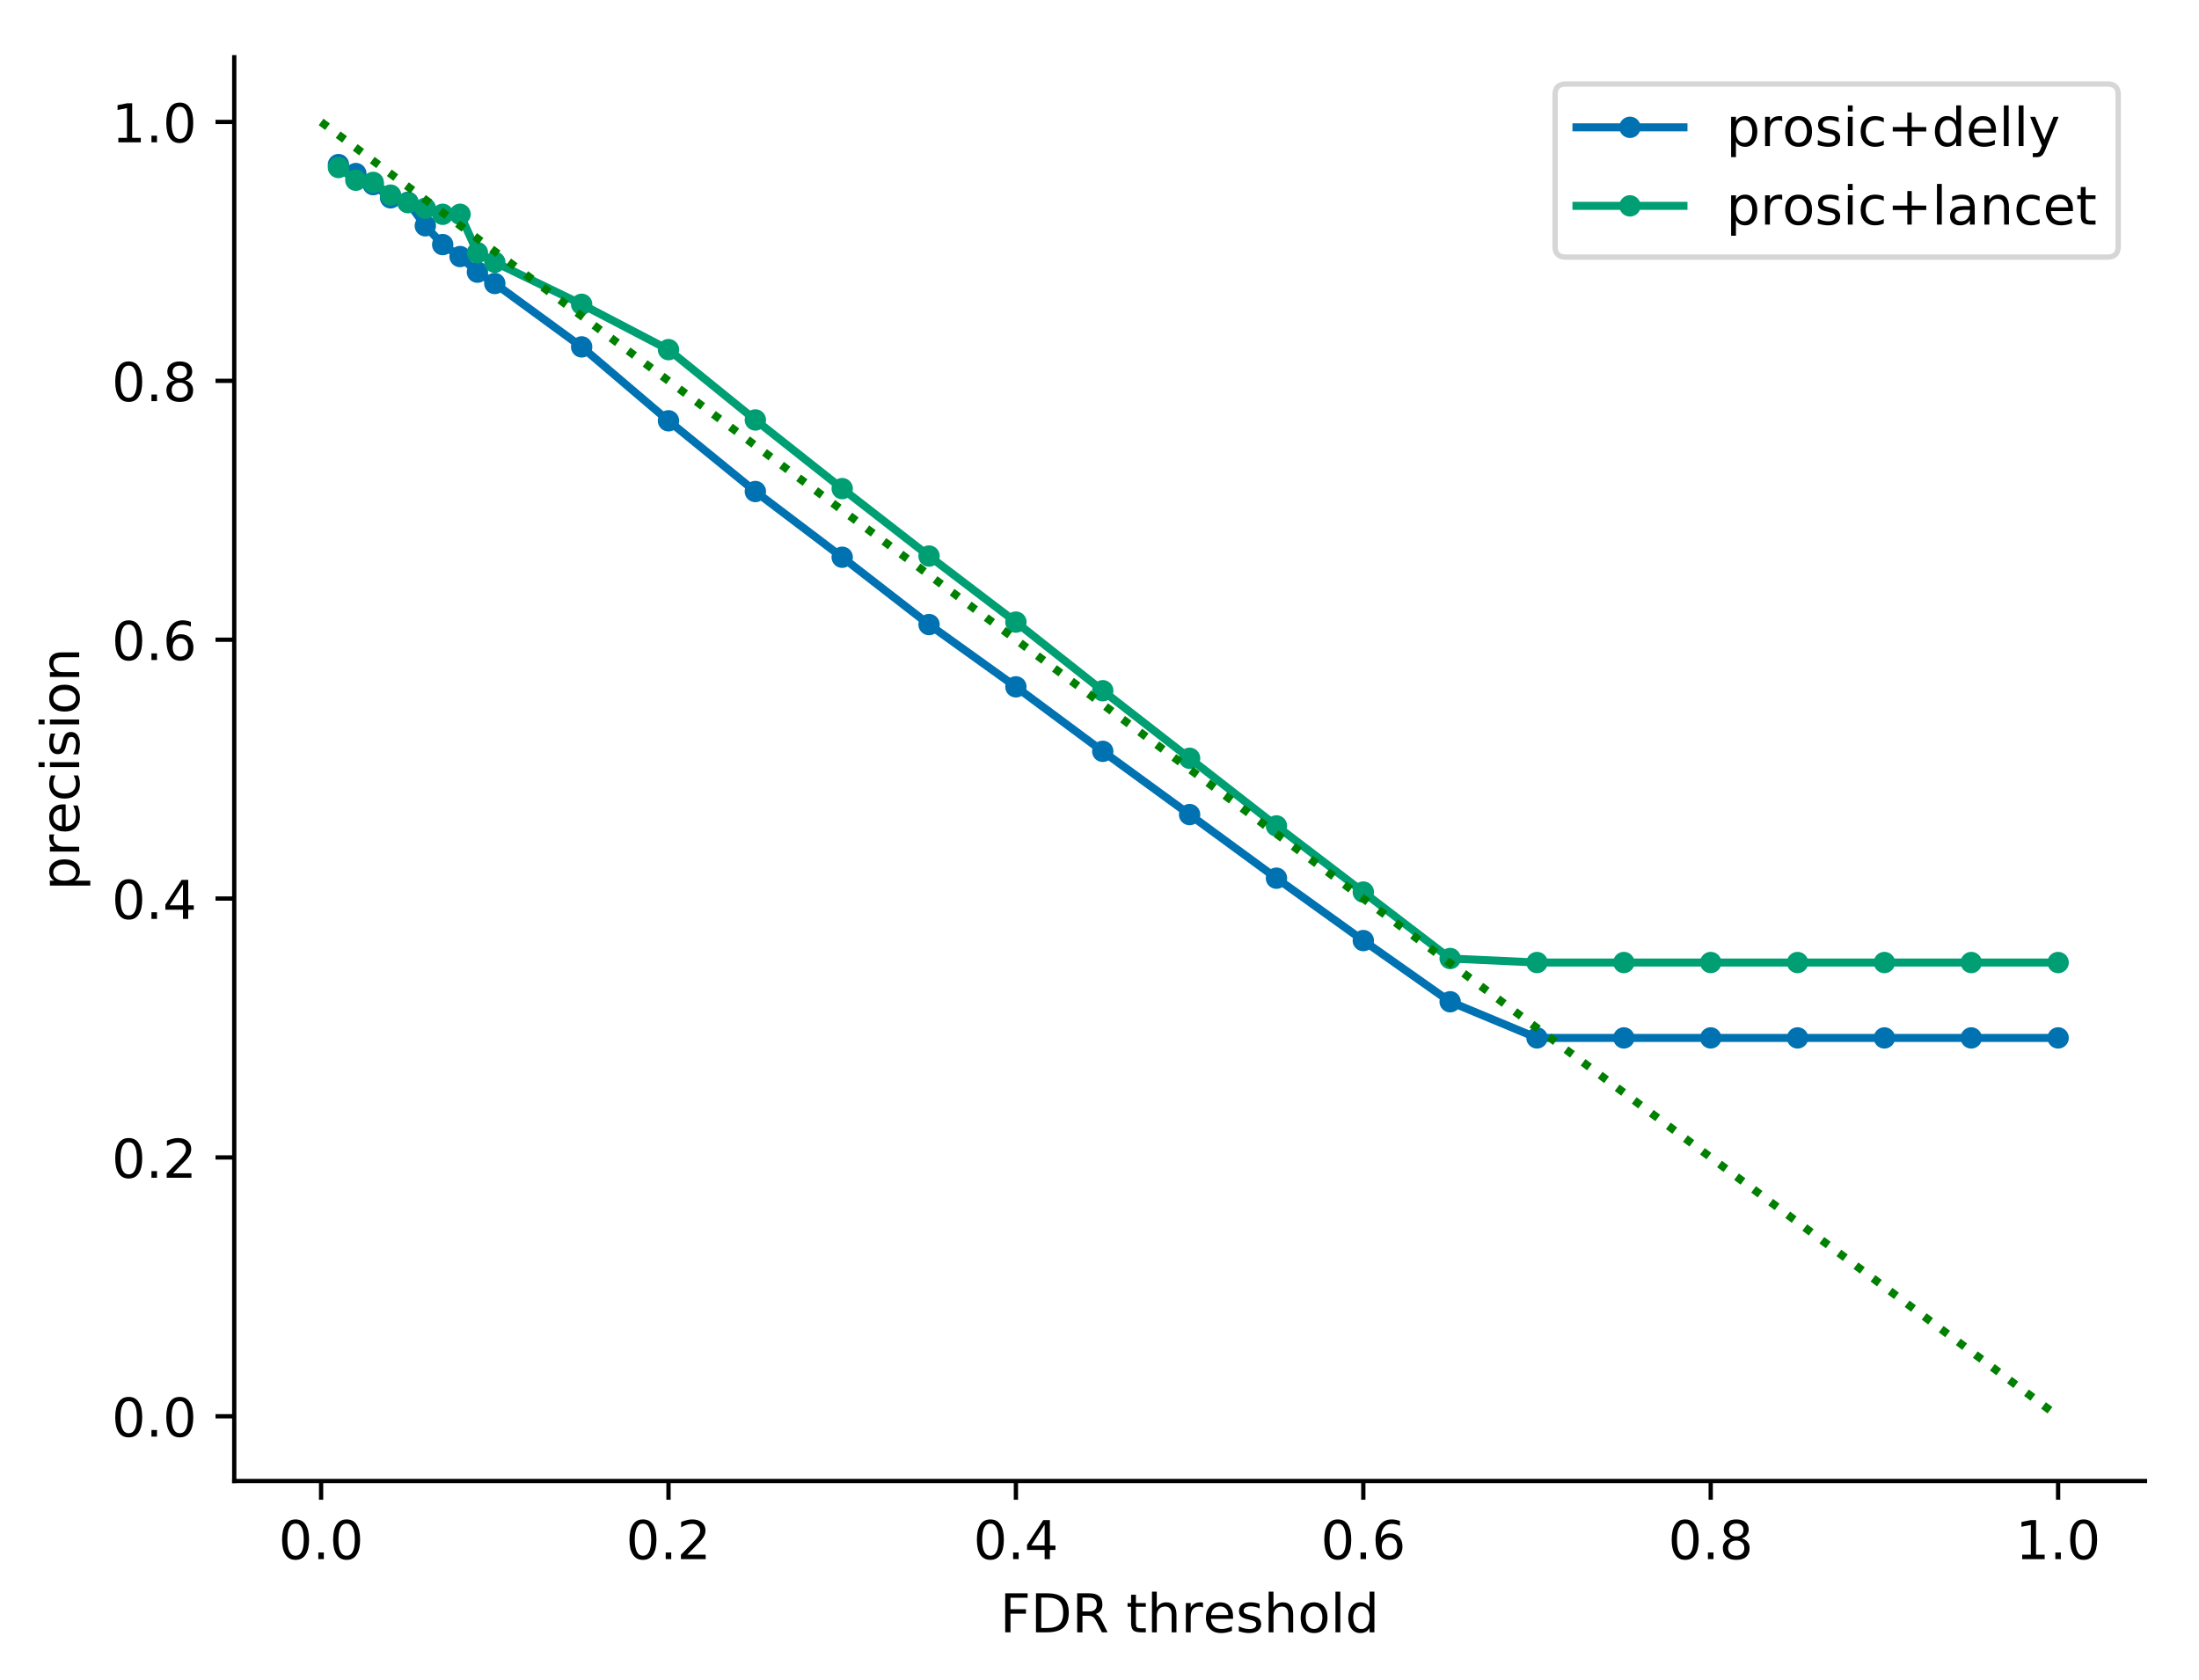
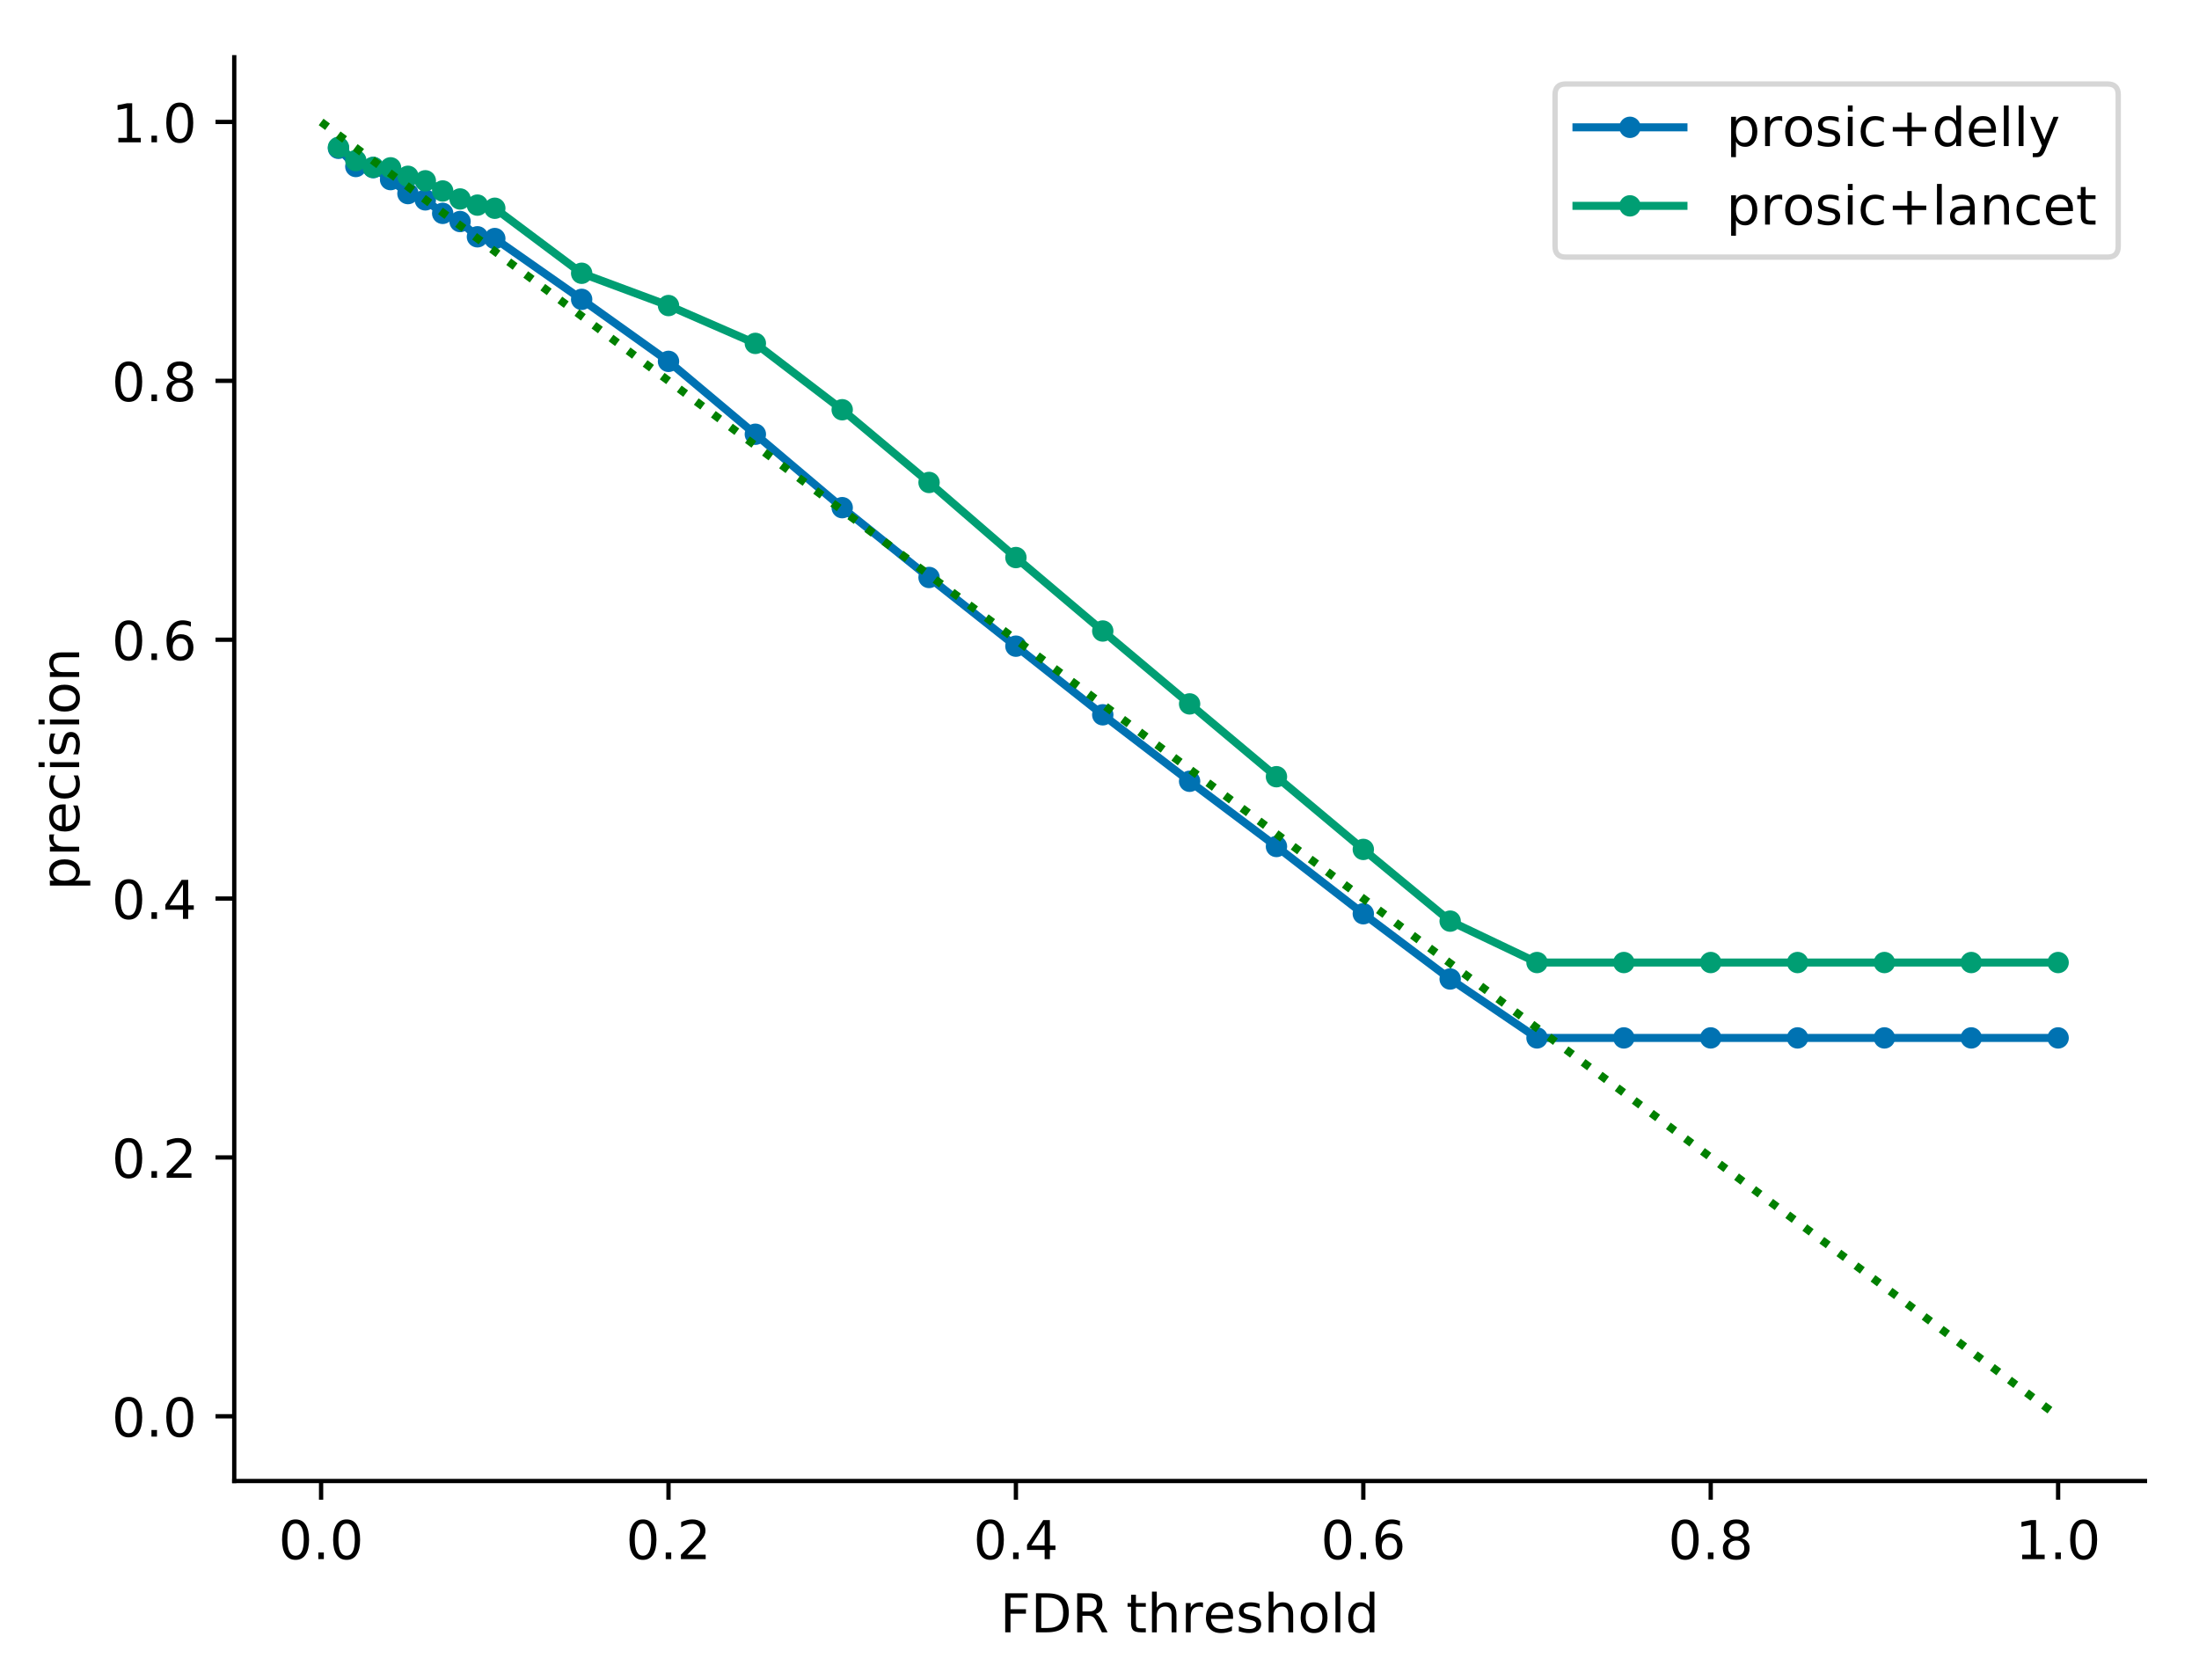
<svg xmlns="http://www.w3.org/2000/svg" xmlns:xlink="http://www.w3.org/1999/xlink" height="314pt" version="1.1" viewBox="0 0 411 314" width="411pt">
  <defs>
    <style type="text/css">
*{stroke-linecap:butt;stroke-linejoin:round;}
  </style>
  </defs>
  <g id="figure_1">
    <g id="patch_1">
      <path d="M 0 314.368  L 411.601 314.368  L 411.601 0  L 0 0  z " style="fill:#ffffff;" />
    </g>
    <g id="axes_1">
      <g id="patch_2">
        <path d="M 43.781 276.812  L 400.901 276.812  L 400.901 10.7  L 43.781 10.7  z " style="fill:#ffffff;" />
      </g>
      <g id="matplotlib.axis_1">
        <g id="xtick_1">
          <g id="line2d_1">
            <defs>
-               <path d="M 0 0  L 0 3.5  " id="m7e0ef2b5d9" style="stroke:#000000;stroke-width:0.8;" />
-             </defs>
-             <g>
-               <use style="stroke:#000000;stroke-width:0.8;" x="60.014" xlink:href="#m7e0ef2b5d9" y="276.812" />
+               <path d="M 0 0  L 0 3.5  " id="mb0ccb6b977" style="stroke:#000000;stroke-width:0.8;" />
+             </defs>
+             <g>
+               <use style="stroke:#000000;stroke-width:0.8;" x="60.014" xlink:href="#mb0ccb6b977" y="276.812" />
            </g>
          </g>
          <g id="text_1">
            <defs>
              <path d="M 31.781 66.406  Q 24.172 66.406 20.328 58.906  Q 16.5 51.422 16.5 36.375  Q 16.5 21.391 20.328 13.891  Q 24.172 6.391 31.781 6.391  Q 39.453 6.391 43.281 13.891  Q 47.125 21.391 47.125 36.375  Q 47.125 51.422 43.281 58.906  Q 39.453 66.406 31.781 66.406  z M 31.781 74.219  Q 44.047 74.219 50.516 64.516  Q 56.984 54.828 56.984 36.375  Q 56.984 17.969 50.516 8.266  Q 44.047 -1.422 31.781 -1.422  Q 19.531 -1.422 13.062 8.266  Q 6.594 17.969 6.594 36.375  Q 6.594 54.828 13.062 64.516  Q 19.531 74.219 31.781 74.219  z " id="DejaVuSans-30" />
              <path d="M 10.688 12.406  L 21 12.406  L 21 0  L 10.688 0  z " id="DejaVuSans-2e" />
            </defs>
            <g transform="translate(52.06242 291.4104)scale(0.1 -0.1)">
              <use xlink:href="#DejaVuSans-30" />
              <use x="63.623" xlink:href="#DejaVuSans-2e" />
              <use x="95.41" xlink:href="#DejaVuSans-30" />
            </g>
          </g>
        </g>
        <g id="xtick_2">
          <g id="line2d_2">
            <g>
-               <use style="stroke:#000000;stroke-width:0.8;" x="124.945" xlink:href="#m7e0ef2b5d9" y="276.812" />
+               <use style="stroke:#000000;stroke-width:0.8;" x="124.945" xlink:href="#mb0ccb6b977" y="276.812" />
            </g>
          </g>
          <g id="text_2">
            <defs>
              <path d="M 19.188 8.297  L 53.609 8.297  L 53.609 0  L 7.328 0  L 7.328 8.297  Q 12.938 14.109 22.625 23.891  Q 32.328 33.688 34.812 36.531  Q 39.547 41.844 41.422 45.531  Q 43.312 49.219 43.312 52.781  Q 43.312 58.594 39.234 62.25  Q 35.156 65.922 28.609 65.922  Q 23.969 65.922 18.812 64.312  Q 13.672 62.703 7.812 59.422  L 7.812 69.391  Q 13.766 71.781 18.938 73  Q 24.125 74.219 28.422 74.219  Q 39.75 74.219 46.484 68.547  Q 53.219 62.891 53.219 53.422  Q 53.219 48.922 51.531 44.891  Q 49.859 40.875 45.406 35.406  Q 44.188 33.984 37.641 27.219  Q 31.109 20.453 19.188 8.297  z " id="DejaVuSans-32" />
            </defs>
            <g transform="translate(116.9933 291.4104)scale(0.1 -0.1)">
              <use xlink:href="#DejaVuSans-30" />
              <use x="63.623" xlink:href="#DejaVuSans-2e" />
              <use x="95.41" xlink:href="#DejaVuSans-32" />
            </g>
          </g>
        </g>
        <g id="xtick_3">
          <g id="line2d_3">
            <g>
-               <use style="stroke:#000000;stroke-width:0.8;" x="189.876" xlink:href="#m7e0ef2b5d9" y="276.812" />
+               <use style="stroke:#000000;stroke-width:0.8;" x="189.876" xlink:href="#mb0ccb6b977" y="276.812" />
            </g>
          </g>
          <g id="text_3">
            <defs>
              <path d="M 37.797 64.312  L 12.891 25.391  L 37.797 25.391  z M 35.203 72.906  L 47.609 72.906  L 47.609 25.391  L 58.016 25.391  L 58.016 17.188  L 47.609 17.188  L 47.609 0  L 37.797 0  L 37.797 17.188  L 4.891 17.188  L 4.891 26.703  z " id="DejaVuSans-34" />
            </defs>
            <g transform="translate(181.9242 291.4104)scale(0.1 -0.1)">
              <use xlink:href="#DejaVuSans-30" />
              <use x="63.623" xlink:href="#DejaVuSans-2e" />
              <use x="95.41" xlink:href="#DejaVuSans-34" />
            </g>
          </g>
        </g>
        <g id="xtick_4">
          <g id="line2d_4">
            <g>
-               <use style="stroke:#000000;stroke-width:0.8;" x="254.807" xlink:href="#m7e0ef2b5d9" y="276.812" />
+               <use style="stroke:#000000;stroke-width:0.8;" x="254.807" xlink:href="#mb0ccb6b977" y="276.812" />
            </g>
          </g>
          <g id="text_4">
            <defs>
              <path d="M 33.016 40.375  Q 26.375 40.375 22.484 35.828  Q 18.609 31.297 18.609 23.391  Q 18.609 15.531 22.484 10.953  Q 26.375 6.391 33.016 6.391  Q 39.656 6.391 43.531 10.953  Q 47.406 15.531 47.406 23.391  Q 47.406 31.297 43.531 35.828  Q 39.656 40.375 33.016 40.375  z M 52.594 71.297  L 52.594 62.312  Q 48.875 64.062 45.094 64.984  Q 41.312 65.922 37.594 65.922  Q 27.828 65.922 22.672 59.328  Q 17.531 52.734 16.797 39.406  Q 19.672 43.656 24.016 45.922  Q 28.375 48.188 33.594 48.188  Q 44.578 48.188 50.953 41.516  Q 57.328 34.859 57.328 23.391  Q 57.328 12.156 50.688 5.359  Q 44.047 -1.422 33.016 -1.422  Q 20.359 -1.422 13.672 8.266  Q 6.984 17.969 6.984 36.375  Q 6.984 53.656 15.188 63.938  Q 23.391 74.219 37.203 74.219  Q 40.922 74.219 44.703 73.484  Q 48.484 72.75 52.594 71.297  z " id="DejaVuSans-36" />
            </defs>
            <g transform="translate(246.8551 291.4104)scale(0.1 -0.1)">
              <use xlink:href="#DejaVuSans-30" />
              <use x="63.623" xlink:href="#DejaVuSans-2e" />
              <use x="95.41" xlink:href="#DejaVuSans-36" />
            </g>
          </g>
        </g>
        <g id="xtick_5">
          <g id="line2d_5">
            <g>
-               <use style="stroke:#000000;stroke-width:0.8;" x="319.738" xlink:href="#m7e0ef2b5d9" y="276.812" />
+               <use style="stroke:#000000;stroke-width:0.8;" x="319.738" xlink:href="#mb0ccb6b977" y="276.812" />
            </g>
          </g>
          <g id="text_5">
            <defs>
              <path d="M 31.781 34.625  Q 24.75 34.625 20.719 30.859  Q 16.703 27.094 16.703 20.516  Q 16.703 13.922 20.719 10.156  Q 24.75 6.391 31.781 6.391  Q 38.812 6.391 42.859 10.172  Q 46.922 13.969 46.922 20.516  Q 46.922 27.094 42.891 30.859  Q 38.875 34.625 31.781 34.625  z M 21.922 38.812  Q 15.578 40.375 12.031 44.719  Q 8.5 49.078 8.5 55.328  Q 8.5 64.062 14.719 69.141  Q 20.953 74.219 31.781 74.219  Q 42.672 74.219 48.875 69.141  Q 55.078 64.062 55.078 55.328  Q 55.078 49.078 51.531 44.719  Q 48 40.375 41.703 38.812  Q 48.828 37.156 52.797 32.312  Q 56.781 27.484 56.781 20.516  Q 56.781 9.906 50.312 4.234  Q 43.844 -1.422 31.781 -1.422  Q 19.734 -1.422 13.25 4.234  Q 6.781 9.906 6.781 20.516  Q 6.781 27.484 10.781 32.312  Q 14.797 37.156 21.922 38.812  z M 18.312 54.391  Q 18.312 48.734 21.844 45.562  Q 25.391 42.391 31.781 42.391  Q 38.141 42.391 41.719 45.562  Q 45.312 48.734 45.312 54.391  Q 45.312 60.062 41.719 63.234  Q 38.141 66.406 31.781 66.406  Q 25.391 66.406 21.844 63.234  Q 18.312 60.062 18.312 54.391  z " id="DejaVuSans-38" />
            </defs>
            <g transform="translate(311.7861 291.4104)scale(0.1 -0.1)">
              <use xlink:href="#DejaVuSans-30" />
              <use x="63.623" xlink:href="#DejaVuSans-2e" />
              <use x="95.41" xlink:href="#DejaVuSans-38" />
            </g>
          </g>
        </g>
        <g id="xtick_6">
          <g id="line2d_6">
            <g>
-               <use style="stroke:#000000;stroke-width:0.8;" x="384.669" xlink:href="#m7e0ef2b5d9" y="276.812" />
+               <use style="stroke:#000000;stroke-width:0.8;" x="384.669" xlink:href="#mb0ccb6b977" y="276.812" />
            </g>
          </g>
          <g id="text_6">
            <defs>
              <path d="M 12.406 8.297  L 28.516 8.297  L 28.516 63.922  L 10.984 60.406  L 10.984 69.391  L 28.422 72.906  L 38.281 72.906  L 38.281 8.297  L 54.391 8.297  L 54.391 0  L 12.406 0  z " id="DejaVuSans-31" />
            </defs>
            <g transform="translate(376.717 291.4104)scale(0.1 -0.1)">
              <use xlink:href="#DejaVuSans-31" />
              <use x="63.623" xlink:href="#DejaVuSans-2e" />
              <use x="95.41" xlink:href="#DejaVuSans-30" />
            </g>
          </g>
        </g>
        <g id="text_7">
          <defs>
            <path d="M 9.812 72.906  L 51.703 72.906  L 51.703 64.594  L 19.672 64.594  L 19.672 43.109  L 48.578 43.109  L 48.578 34.812  L 19.672 34.812  L 19.672 0  L 9.812 0  z " id="DejaVuSans-46" />
            <path d="M 19.672 64.797  L 19.672 8.109  L 31.594 8.109  Q 46.688 8.109 53.688 14.938  Q 60.688 21.781 60.688 36.531  Q 60.688 51.172 53.688 57.984  Q 46.688 64.797 31.594 64.797  z M 9.812 72.906  L 30.078 72.906  Q 51.266 72.906 61.172 64.094  Q 71.094 55.281 71.094 36.531  Q 71.094 17.672 61.125 8.828  Q 51.172 0 30.078 0  L 9.812 0  z " id="DejaVuSans-44" />
            <path d="M 44.391 34.188  Q 47.562 33.109 50.562 29.594  Q 53.562 26.078 56.594 19.922  L 66.609 0  L 56 0  L 46.688 18.703  Q 43.062 26.031 39.672 28.422  Q 36.281 30.812 30.422 30.812  L 19.672 30.812  L 19.672 0  L 9.812 0  L 9.812 72.906  L 32.078 72.906  Q 44.578 72.906 50.734 67.672  Q 56.891 62.453 56.891 51.906  Q 56.891 45.016 53.688 40.469  Q 50.484 35.938 44.391 34.188  z M 19.672 64.797  L 19.672 38.922  L 32.078 38.922  Q 39.203 38.922 42.844 42.219  Q 46.484 45.516 46.484 51.906  Q 46.484 58.297 42.844 61.547  Q 39.203 64.797 32.078 64.797  z " id="DejaVuSans-52" />
            <path id="DejaVuSans-20" />
            <path d="M 18.312 70.219  L 18.312 54.688  L 36.812 54.688  L 36.812 47.703  L 18.312 47.703  L 18.312 18.016  Q 18.312 11.328 20.141 9.422  Q 21.969 7.516 27.594 7.516  L 36.812 7.516  L 36.812 0  L 27.594 0  Q 17.188 0 13.234 3.875  Q 9.281 7.766 9.281 18.016  L 9.281 47.703  L 2.688 47.703  L 2.688 54.688  L 9.281 54.688  L 9.281 70.219  z " id="DejaVuSans-74" />
            <path d="M 54.891 33.016  L 54.891 0  L 45.906 0  L 45.906 32.719  Q 45.906 40.484 42.875 44.328  Q 39.844 48.188 33.797 48.188  Q 26.516 48.188 22.312 43.547  Q 18.109 38.922 18.109 30.906  L 18.109 0  L 9.078 0  L 9.078 75.984  L 18.109 75.984  L 18.109 46.188  Q 21.344 51.125 25.703 53.562  Q 30.078 56 35.797 56  Q 45.219 56 50.047 50.172  Q 54.891 44.344 54.891 33.016  z " id="DejaVuSans-68" />
            <path d="M 41.109 46.297  Q 39.594 47.172 37.812 47.578  Q 36.031 48 33.891 48  Q 26.266 48 22.188 43.047  Q 18.109 38.094 18.109 28.812  L 18.109 0  L 9.078 0  L 9.078 54.688  L 18.109 54.688  L 18.109 46.188  Q 20.953 51.172 25.484 53.578  Q 30.031 56 36.531 56  Q 37.453 56 38.578 55.875  Q 39.703 55.766 41.062 55.516  z " id="DejaVuSans-72" />
            <path d="M 56.203 29.594  L 56.203 25.203  L 14.891 25.203  Q 15.484 15.922 20.484 11.062  Q 25.484 6.203 34.422 6.203  Q 39.594 6.203 44.453 7.469  Q 49.312 8.734 54.109 11.281  L 54.109 2.781  Q 49.266 0.734 44.188 -0.344  Q 39.109 -1.422 33.891 -1.422  Q 20.797 -1.422 13.156 6.188  Q 5.516 13.812 5.516 26.812  Q 5.516 40.234 12.766 48.109  Q 20.016 56 32.328 56  Q 43.359 56 49.781 48.891  Q 56.203 41.797 56.203 29.594  z M 47.219 32.234  Q 47.125 39.594 43.094 43.984  Q 39.062 48.391 32.422 48.391  Q 24.906 48.391 20.391 44.141  Q 15.875 39.891 15.188 32.172  z " id="DejaVuSans-65" />
            <path d="M 44.281 53.078  L 44.281 44.578  Q 40.484 46.531 36.375 47.5  Q 32.281 48.484 27.875 48.484  Q 21.188 48.484 17.844 46.438  Q 14.5 44.391 14.5 40.281  Q 14.5 37.156 16.891 35.375  Q 19.281 33.594 26.516 31.984  L 29.594 31.297  Q 39.156 29.25 43.188 25.516  Q 47.219 21.781 47.219 15.094  Q 47.219 7.469 41.188 3.016  Q 35.156 -1.422 24.609 -1.422  Q 20.219 -1.422 15.453 -0.562  Q 10.688 0.297 5.422 2  L 5.422 11.281  Q 10.406 8.688 15.234 7.391  Q 20.062 6.109 24.812 6.109  Q 31.156 6.109 34.562 8.281  Q 37.984 10.453 37.984 14.406  Q 37.984 18.062 35.516 20.016  Q 33.062 21.969 24.703 23.781  L 21.578 24.516  Q 13.234 26.266 9.516 29.906  Q 5.812 33.547 5.812 39.891  Q 5.812 47.609 11.281 51.797  Q 16.75 56 26.812 56  Q 31.781 56 36.172 55.266  Q 40.578 54.547 44.281 53.078  z " id="DejaVuSans-73" />
            <path d="M 30.609 48.391  Q 23.391 48.391 19.188 42.75  Q 14.984 37.109 14.984 27.297  Q 14.984 17.484 19.156 11.844  Q 23.344 6.203 30.609 6.203  Q 37.797 6.203 41.984 11.859  Q 46.188 17.531 46.188 27.297  Q 46.188 37.016 41.984 42.703  Q 37.797 48.391 30.609 48.391  z M 30.609 56  Q 42.328 56 49.016 48.375  Q 55.719 40.766 55.719 27.297  Q 55.719 13.875 49.016 6.219  Q 42.328 -1.422 30.609 -1.422  Q 18.844 -1.422 12.172 6.219  Q 5.516 13.875 5.516 27.297  Q 5.516 40.766 12.172 48.375  Q 18.844 56 30.609 56  z " id="DejaVuSans-6f" />
            <path d="M 9.422 75.984  L 18.406 75.984  L 18.406 0  L 9.422 0  z " id="DejaVuSans-6c" />
            <path d="M 45.406 46.391  L 45.406 75.984  L 54.391 75.984  L 54.391 0  L 45.406 0  L 45.406 8.203  Q 42.578 3.328 38.25 0.953  Q 33.938 -1.422 27.875 -1.422  Q 17.969 -1.422 11.734 6.484  Q 5.516 14.406 5.516 27.297  Q 5.516 40.188 11.734 48.094  Q 17.969 56 27.875 56  Q 33.938 56 38.25 53.625  Q 42.578 51.266 45.406 46.391  z M 14.797 27.297  Q 14.797 17.391 18.875 11.75  Q 22.953 6.109 30.078 6.109  Q 37.203 6.109 41.297 11.75  Q 45.406 17.391 45.406 27.297  Q 45.406 37.203 41.297 42.844  Q 37.203 48.484 30.078 48.484  Q 22.953 48.484 18.875 42.844  Q 14.797 37.203 14.797 27.297  z " id="DejaVuSans-64" />
          </defs>
          <g transform="translate(186.8967 305.0886)scale(0.1 -0.1)">
            <use xlink:href="#DejaVuSans-46" />
            <use x="57.52" xlink:href="#DejaVuSans-44" />
            <use x="134.521" xlink:href="#DejaVuSans-52" />
            <use x="204.004" xlink:href="#DejaVuSans-20" />
            <use x="235.791" xlink:href="#DejaVuSans-74" />
            <use x="275" xlink:href="#DejaVuSans-68" />
            <use x="338.379" xlink:href="#DejaVuSans-72" />
            <use x="379.461" xlink:href="#DejaVuSans-65" />
            <use x="440.984" xlink:href="#DejaVuSans-73" />
            <use x="493.084" xlink:href="#DejaVuSans-68" />
            <use x="556.463" xlink:href="#DejaVuSans-6f" />
            <use x="617.645" xlink:href="#DejaVuSans-6c" />
            <use x="645.428" xlink:href="#DejaVuSans-64" />
          </g>
        </g>
      </g>
      <g id="matplotlib.axis_2">
        <g id="ytick_1">
          <g id="line2d_7">
            <defs>
-               <path d="M 0 0  L -3.5 0  " id="mff73f7731a" style="stroke:#000000;stroke-width:0.8;" />
-             </defs>
-             <g>
-               <use style="stroke:#000000;stroke-width:0.8;" x="43.781" xlink:href="#mff73f7731a" y="264.716" />
+               <path d="M 0 0  L -3.5 0  " id="mdb9d315d54" style="stroke:#000000;stroke-width:0.8;" />
+             </defs>
+             <g>
+               <use style="stroke:#000000;stroke-width:0.8;" x="43.781" xlink:href="#mdb9d315d54" y="264.716" />
            </g>
          </g>
          <g id="text_8">
            <g transform="translate(20.87813 268.5152)scale(0.1 -0.1)">
              <use xlink:href="#DejaVuSans-30" />
              <use x="63.623" xlink:href="#DejaVuSans-2e" />
              <use x="95.41" xlink:href="#DejaVuSans-30" />
            </g>
          </g>
        </g>
        <g id="ytick_2">
          <g id="line2d_8">
            <g>
-               <use style="stroke:#000000;stroke-width:0.8;" x="43.781" xlink:href="#mff73f7731a" y="216.332" />
+               <use style="stroke:#000000;stroke-width:0.8;" x="43.781" xlink:href="#mdb9d315d54" y="216.332" />
            </g>
          </g>
          <g id="text_9">
            <g transform="translate(20.87813 220.1312)scale(0.1 -0.1)">
              <use xlink:href="#DejaVuSans-30" />
              <use x="63.623" xlink:href="#DejaVuSans-2e" />
              <use x="95.41" xlink:href="#DejaVuSans-32" />
            </g>
          </g>
        </g>
        <g id="ytick_3">
          <g id="line2d_9">
            <g>
-               <use style="stroke:#000000;stroke-width:0.8;" x="43.781" xlink:href="#mff73f7731a" y="167.948" />
+               <use style="stroke:#000000;stroke-width:0.8;" x="43.781" xlink:href="#mdb9d315d54" y="167.948" />
            </g>
          </g>
          <g id="text_10">
            <g transform="translate(20.87813 171.7472)scale(0.1 -0.1)">
              <use xlink:href="#DejaVuSans-30" />
              <use x="63.623" xlink:href="#DejaVuSans-2e" />
              <use x="95.41" xlink:href="#DejaVuSans-34" />
            </g>
          </g>
        </g>
        <g id="ytick_4">
          <g id="line2d_10">
            <g>
-               <use style="stroke:#000000;stroke-width:0.8;" x="43.781" xlink:href="#mff73f7731a" y="119.564" />
+               <use style="stroke:#000000;stroke-width:0.8;" x="43.781" xlink:href="#mdb9d315d54" y="119.564" />
            </g>
          </g>
          <g id="text_11">
            <g transform="translate(20.87813 123.3632)scale(0.1 -0.1)">
              <use xlink:href="#DejaVuSans-30" />
              <use x="63.623" xlink:href="#DejaVuSans-2e" />
              <use x="95.41" xlink:href="#DejaVuSans-36" />
            </g>
          </g>
        </g>
        <g id="ytick_5">
          <g id="line2d_11">
            <g>
-               <use style="stroke:#000000;stroke-width:0.8;" x="43.781" xlink:href="#mff73f7731a" y="71.18" />
+               <use style="stroke:#000000;stroke-width:0.8;" x="43.781" xlink:href="#mdb9d315d54" y="71.18" />
            </g>
          </g>
          <g id="text_12">
            <g transform="translate(20.87813 74.97922)scale(0.1 -0.1)">
              <use xlink:href="#DejaVuSans-30" />
              <use x="63.623" xlink:href="#DejaVuSans-2e" />
              <use x="95.41" xlink:href="#DejaVuSans-38" />
            </g>
          </g>
        </g>
        <g id="ytick_6">
          <g id="line2d_12">
            <g>
-               <use style="stroke:#000000;stroke-width:0.8;" x="43.781" xlink:href="#mff73f7731a" y="22.796" />
+               <use style="stroke:#000000;stroke-width:0.8;" x="43.781" xlink:href="#mdb9d315d54" y="22.796" />
            </g>
          </g>
          <g id="text_13">
            <g transform="translate(20.87813 26.59522)scale(0.1 -0.1)">
              <use xlink:href="#DejaVuSans-31" />
              <use x="63.623" xlink:href="#DejaVuSans-2e" />
              <use x="95.41" xlink:href="#DejaVuSans-30" />
            </g>
          </g>
        </g>
        <g id="text_14">
          <defs>
            <path d="M 18.109 8.203  L 18.109 -20.797  L 9.078 -20.797  L 9.078 54.688  L 18.109 54.688  L 18.109 46.391  Q 20.953 51.266 25.266 53.625  Q 29.594 56 35.594 56  Q 45.562 56 51.781 48.094  Q 58.016 40.188 58.016 27.297  Q 58.016 14.406 51.781 6.484  Q 45.562 -1.422 35.594 -1.422  Q 29.594 -1.422 25.266 0.953  Q 20.953 3.328 18.109 8.203  z M 48.688 27.297  Q 48.688 37.203 44.609 42.844  Q 40.531 48.484 33.406 48.484  Q 26.266 48.484 22.188 42.844  Q 18.109 37.203 18.109 27.297  Q 18.109 17.391 22.188 11.75  Q 26.266 6.109 33.406 6.109  Q 40.531 6.109 44.609 11.75  Q 48.688 17.391 48.688 27.297  z " id="DejaVuSans-70" />
            <path d="M 48.781 52.594  L 48.781 44.188  Q 44.969 46.297 41.141 47.344  Q 37.312 48.391 33.406 48.391  Q 24.656 48.391 19.812 42.844  Q 14.984 37.312 14.984 27.297  Q 14.984 17.281 19.812 11.734  Q 24.656 6.203 33.406 6.203  Q 37.312 6.203 41.141 7.25  Q 44.969 8.297 48.781 10.406  L 48.781 2.094  Q 45.016 0.344 40.984 -0.531  Q 36.969 -1.422 32.422 -1.422  Q 20.062 -1.422 12.781 6.344  Q 5.516 14.109 5.516 27.297  Q 5.516 40.672 12.859 48.328  Q 20.219 56 33.016 56  Q 37.156 56 41.109 55.141  Q 45.062 54.297 48.781 52.594  z " id="DejaVuSans-63" />
            <path d="M 9.422 54.688  L 18.406 54.688  L 18.406 0  L 9.422 0  z M 9.422 75.984  L 18.406 75.984  L 18.406 64.594  L 9.422 64.594  z " id="DejaVuSans-69" />
            <path d="M 54.891 33.016  L 54.891 0  L 45.906 0  L 45.906 32.719  Q 45.906 40.484 42.875 44.328  Q 39.844 48.188 33.797 48.188  Q 26.516 48.188 22.312 43.547  Q 18.109 38.922 18.109 30.906  L 18.109 0  L 9.078 0  L 9.078 54.688  L 18.109 54.688  L 18.109 46.188  Q 21.344 51.125 25.703 53.562  Q 30.078 56 35.797 56  Q 45.219 56 50.047 50.172  Q 54.891 44.344 54.891 33.016  z " id="DejaVuSans-6e" />
          </defs>
          <g transform="translate(14.79844 166.4208)rotate(-90)scale(0.1 -0.1)">
            <use xlink:href="#DejaVuSans-70" />
            <use x="63.477" xlink:href="#DejaVuSans-72" />
            <use x="104.559" xlink:href="#DejaVuSans-65" />
            <use x="166.082" xlink:href="#DejaVuSans-63" />
            <use x="221.062" xlink:href="#DejaVuSans-69" />
            <use x="248.846" xlink:href="#DejaVuSans-73" />
            <use x="300.945" xlink:href="#DejaVuSans-69" />
            <use x="328.729" xlink:href="#DejaVuSans-6f" />
            <use x="389.91" xlink:href="#DejaVuSans-6e" />
          </g>
        </g>
      </g>
      <g id="line2d_13">
-         <path clip-path="url(#pff27ac08ce)" d="M 63.261 30.766  L 66.507 32.436  L 69.754 34.509  L 73 36.974  L 76.247 37.806  L 79.493 42.201  L 82.74 45.715  L 85.986 47.952  L 89.233 50.869  L 92.479 52.985  L 108.712 64.836  L 124.945 78.651  L 141.178 91.869  L 157.41 104.152  L 173.643 116.735  L 189.876 128.375  L 206.109 140.429  L 222.341 152.25  L 238.574 164.14  L 254.807 175.802  L 271.039 187.236  L 287.272 193.993  L 303.505 193.993  L 319.738 193.993  L 335.97 193.993  L 352.203 193.993  L 368.436 193.993  L 384.669 193.993  " style="fill:none;stroke:#0072b2;stroke-linecap:square;stroke-width:1.5;" />
+         <path clip-path="url(#pbb788f03c1)" d="M 63.261 27.722  L 66.507 31.12  L 69.754 31.328  L 73 33.57  L 76.247 36.183  L 79.493 37.358  L 82.74 39.878  L 85.986 41.405  L 89.233 44.26  L 92.479 44.587  L 108.712 55.953  L 124.945 67.54  L 141.178 81.166  L 157.41 94.885  L 173.643 107.933  L 189.876 120.775  L 206.109 133.603  L 222.341 146.025  L 238.574 158.214  L 254.807 170.786  L 271.039 182.982  L 287.272 193.993  L 303.505 193.993  L 319.738 193.993  L 335.97 193.993  L 352.203 193.993  L 368.436 193.993  L 384.669 193.993  " style="fill:none;stroke:#0072b2;stroke-linecap:square;stroke-width:1.5;" />
        <defs>
-           <path d="M 0 1.5  C 0.398 1.5 0.779 1.342 1.061 1.061  C 1.342 0.779 1.5 0.398 1.5 0  C 1.5 -0.398 1.342 -0.779 1.061 -1.061  C 0.779 -1.342 0.398 -1.5 0 -1.5  C -0.398 -1.5 -0.779 -1.342 -1.061 -1.061  C -1.342 -0.779 -1.5 -0.398 -1.5 0  C -1.5 0.398 -1.342 0.779 -1.061 1.061  C -0.779 1.342 -0.398 1.5 0 1.5  z " id="m1ee5d8ca4b" style="stroke:#0072b2;" />
+           <path d="M 0 1.5  C 0.398 1.5 0.779 1.342 1.061 1.061  C 1.342 0.779 1.5 0.398 1.5 0  C 1.5 -0.398 1.342 -0.779 1.061 -1.061  C 0.779 -1.342 0.398 -1.5 0 -1.5  C -0.398 -1.5 -0.779 -1.342 -1.061 -1.061  C -1.342 -0.779 -1.5 -0.398 -1.5 0  C -1.5 0.398 -1.342 0.779 -1.061 1.061  C -0.779 1.342 -0.398 1.5 0 1.5  z " id="m84f82e5728" style="stroke:#0072b2;" />
        </defs>
-         <g clip-path="url(#pff27ac08ce)">
-           <use style="fill:#0072b2;stroke:#0072b2;" x="63.261" xlink:href="#m1ee5d8ca4b" y="30.766" />
-           <use style="fill:#0072b2;stroke:#0072b2;" x="66.507" xlink:href="#m1ee5d8ca4b" y="32.436" />
-           <use style="fill:#0072b2;stroke:#0072b2;" x="69.754" xlink:href="#m1ee5d8ca4b" y="34.509" />
-           <use style="fill:#0072b2;stroke:#0072b2;" x="73" xlink:href="#m1ee5d8ca4b" y="36.974" />
-           <use style="fill:#0072b2;stroke:#0072b2;" x="76.247" xlink:href="#m1ee5d8ca4b" y="37.806" />
-           <use style="fill:#0072b2;stroke:#0072b2;" x="79.493" xlink:href="#m1ee5d8ca4b" y="42.201" />
-           <use style="fill:#0072b2;stroke:#0072b2;" x="82.74" xlink:href="#m1ee5d8ca4b" y="45.715" />
-           <use style="fill:#0072b2;stroke:#0072b2;" x="85.986" xlink:href="#m1ee5d8ca4b" y="47.952" />
-           <use style="fill:#0072b2;stroke:#0072b2;" x="89.233" xlink:href="#m1ee5d8ca4b" y="50.869" />
-           <use style="fill:#0072b2;stroke:#0072b2;" x="92.479" xlink:href="#m1ee5d8ca4b" y="52.985" />
-           <use style="fill:#0072b2;stroke:#0072b2;" x="108.712" xlink:href="#m1ee5d8ca4b" y="64.836" />
-           <use style="fill:#0072b2;stroke:#0072b2;" x="124.945" xlink:href="#m1ee5d8ca4b" y="78.651" />
-           <use style="fill:#0072b2;stroke:#0072b2;" x="141.178" xlink:href="#m1ee5d8ca4b" y="91.869" />
-           <use style="fill:#0072b2;stroke:#0072b2;" x="157.41" xlink:href="#m1ee5d8ca4b" y="104.152" />
-           <use style="fill:#0072b2;stroke:#0072b2;" x="173.643" xlink:href="#m1ee5d8ca4b" y="116.735" />
-           <use style="fill:#0072b2;stroke:#0072b2;" x="189.876" xlink:href="#m1ee5d8ca4b" y="128.375" />
-           <use style="fill:#0072b2;stroke:#0072b2;" x="206.109" xlink:href="#m1ee5d8ca4b" y="140.429" />
-           <use style="fill:#0072b2;stroke:#0072b2;" x="222.341" xlink:href="#m1ee5d8ca4b" y="152.25" />
-           <use style="fill:#0072b2;stroke:#0072b2;" x="238.574" xlink:href="#m1ee5d8ca4b" y="164.14" />
-           <use style="fill:#0072b2;stroke:#0072b2;" x="254.807" xlink:href="#m1ee5d8ca4b" y="175.802" />
-           <use style="fill:#0072b2;stroke:#0072b2;" x="271.039" xlink:href="#m1ee5d8ca4b" y="187.236" />
-           <use style="fill:#0072b2;stroke:#0072b2;" x="287.272" xlink:href="#m1ee5d8ca4b" y="193.993" />
-           <use style="fill:#0072b2;stroke:#0072b2;" x="303.505" xlink:href="#m1ee5d8ca4b" y="193.993" />
-           <use style="fill:#0072b2;stroke:#0072b2;" x="319.738" xlink:href="#m1ee5d8ca4b" y="193.993" />
-           <use style="fill:#0072b2;stroke:#0072b2;" x="335.97" xlink:href="#m1ee5d8ca4b" y="193.993" />
-           <use style="fill:#0072b2;stroke:#0072b2;" x="352.203" xlink:href="#m1ee5d8ca4b" y="193.993" />
-           <use style="fill:#0072b2;stroke:#0072b2;" x="368.436" xlink:href="#m1ee5d8ca4b" y="193.993" />
-           <use style="fill:#0072b2;stroke:#0072b2;" x="384.669" xlink:href="#m1ee5d8ca4b" y="193.993" />
+         <g clip-path="url(#pbb788f03c1)">
+           <use style="fill:#0072b2;stroke:#0072b2;" x="63.261" xlink:href="#m84f82e5728" y="27.722" />
+           <use style="fill:#0072b2;stroke:#0072b2;" x="66.507" xlink:href="#m84f82e5728" y="31.12" />
+           <use style="fill:#0072b2;stroke:#0072b2;" x="69.754" xlink:href="#m84f82e5728" y="31.328" />
+           <use style="fill:#0072b2;stroke:#0072b2;" x="73" xlink:href="#m84f82e5728" y="33.57" />
+           <use style="fill:#0072b2;stroke:#0072b2;" x="76.247" xlink:href="#m84f82e5728" y="36.183" />
+           <use style="fill:#0072b2;stroke:#0072b2;" x="79.493" xlink:href="#m84f82e5728" y="37.358" />
+           <use style="fill:#0072b2;stroke:#0072b2;" x="82.74" xlink:href="#m84f82e5728" y="39.878" />
+           <use style="fill:#0072b2;stroke:#0072b2;" x="85.986" xlink:href="#m84f82e5728" y="41.405" />
+           <use style="fill:#0072b2;stroke:#0072b2;" x="89.233" xlink:href="#m84f82e5728" y="44.26" />
+           <use style="fill:#0072b2;stroke:#0072b2;" x="92.479" xlink:href="#m84f82e5728" y="44.587" />
+           <use style="fill:#0072b2;stroke:#0072b2;" x="108.712" xlink:href="#m84f82e5728" y="55.953" />
+           <use style="fill:#0072b2;stroke:#0072b2;" x="124.945" xlink:href="#m84f82e5728" y="67.54" />
+           <use style="fill:#0072b2;stroke:#0072b2;" x="141.178" xlink:href="#m84f82e5728" y="81.166" />
+           <use style="fill:#0072b2;stroke:#0072b2;" x="157.41" xlink:href="#m84f82e5728" y="94.885" />
+           <use style="fill:#0072b2;stroke:#0072b2;" x="173.643" xlink:href="#m84f82e5728" y="107.933" />
+           <use style="fill:#0072b2;stroke:#0072b2;" x="189.876" xlink:href="#m84f82e5728" y="120.775" />
+           <use style="fill:#0072b2;stroke:#0072b2;" x="206.109" xlink:href="#m84f82e5728" y="133.603" />
+           <use style="fill:#0072b2;stroke:#0072b2;" x="222.341" xlink:href="#m84f82e5728" y="146.025" />
+           <use style="fill:#0072b2;stroke:#0072b2;" x="238.574" xlink:href="#m84f82e5728" y="158.214" />
+           <use style="fill:#0072b2;stroke:#0072b2;" x="254.807" xlink:href="#m84f82e5728" y="170.786" />
+           <use style="fill:#0072b2;stroke:#0072b2;" x="271.039" xlink:href="#m84f82e5728" y="182.982" />
+           <use style="fill:#0072b2;stroke:#0072b2;" x="287.272" xlink:href="#m84f82e5728" y="193.993" />
+           <use style="fill:#0072b2;stroke:#0072b2;" x="303.505" xlink:href="#m84f82e5728" y="193.993" />
+           <use style="fill:#0072b2;stroke:#0072b2;" x="319.738" xlink:href="#m84f82e5728" y="193.993" />
+           <use style="fill:#0072b2;stroke:#0072b2;" x="335.97" xlink:href="#m84f82e5728" y="193.993" />
+           <use style="fill:#0072b2;stroke:#0072b2;" x="352.203" xlink:href="#m84f82e5728" y="193.993" />
+           <use style="fill:#0072b2;stroke:#0072b2;" x="368.436" xlink:href="#m84f82e5728" y="193.993" />
+           <use style="fill:#0072b2;stroke:#0072b2;" x="384.669" xlink:href="#m84f82e5728" y="193.993" />
        </g>
      </g>
      <g id="line2d_14">
-         <path clip-path="url(#pff27ac08ce)" d="M 63.261 31.309  L 66.507 33.684  L 69.754 34.094  L 73 36.471  L 76.247 37.876  L 79.493 38.924  L 82.74 40.054  L 85.986 40.054  L 89.233 47.229  L 92.479 49.014  L 108.712 56.877  L 124.945 65.349  L 141.178 78.492  L 157.41 91.329  L 173.643 103.93  L 189.876 116.278  L 206.109 129.105  L 222.341 141.731  L 238.574 154.369  L 254.807 166.735  L 271.039 179.153  L 287.272 179.904  L 303.505 179.904  L 319.738 179.904  L 335.97 179.904  L 352.203 179.904  L 368.436 179.904  L 384.669 179.904  " style="fill:none;stroke:#009e73;stroke-linecap:square;stroke-width:1.5;" />
+         <path clip-path="url(#pbb788f03c1)" d="M 63.261 27.54  L 66.507 30.017  L 69.754 31.284  L 73 31.369  L 76.247 32.952  L 79.493 33.792  L 82.74 35.694  L 85.986 37.188  L 89.233 38.338  L 92.479 38.924  L 108.712 51.076  L 124.945 57.111  L 141.178 64.184  L 157.41 76.584  L 173.643 90.175  L 189.876 104.211  L 206.109 117.94  L 222.341 131.564  L 238.574 145.173  L 254.807 158.763  L 271.039 172.167  L 287.272 179.904  L 303.505 179.904  L 319.738 179.904  L 335.97 179.904  L 352.203 179.904  L 368.436 179.904  L 384.669 179.904  " style="fill:none;stroke:#009e73;stroke-linecap:square;stroke-width:1.5;" />
        <defs>
-           <path d="M 0 1.5  C 0.398 1.5 0.779 1.342 1.061 1.061  C 1.342 0.779 1.5 0.398 1.5 0  C 1.5 -0.398 1.342 -0.779 1.061 -1.061  C 0.779 -1.342 0.398 -1.5 0 -1.5  C -0.398 -1.5 -0.779 -1.342 -1.061 -1.061  C -1.342 -0.779 -1.5 -0.398 -1.5 0  C -1.5 0.398 -1.342 0.779 -1.061 1.061  C -0.779 1.342 -0.398 1.5 0 1.5  z " id="mb8a11a323b" style="stroke:#009e73;" />
+           <path d="M 0 1.5  C 0.398 1.5 0.779 1.342 1.061 1.061  C 1.342 0.779 1.5 0.398 1.5 0  C 1.5 -0.398 1.342 -0.779 1.061 -1.061  C 0.779 -1.342 0.398 -1.5 0 -1.5  C -0.398 -1.5 -0.779 -1.342 -1.061 -1.061  C -1.342 -0.779 -1.5 -0.398 -1.5 0  C -1.5 0.398 -1.342 0.779 -1.061 1.061  C -0.779 1.342 -0.398 1.5 0 1.5  z " id="mb4061c57e1" style="stroke:#009e73;" />
        </defs>
-         <g clip-path="url(#pff27ac08ce)">
-           <use style="fill:#009e73;stroke:#009e73;" x="63.261" xlink:href="#mb8a11a323b" y="31.309" />
-           <use style="fill:#009e73;stroke:#009e73;" x="66.507" xlink:href="#mb8a11a323b" y="33.684" />
-           <use style="fill:#009e73;stroke:#009e73;" x="69.754" xlink:href="#mb8a11a323b" y="34.094" />
-           <use style="fill:#009e73;stroke:#009e73;" x="73" xlink:href="#mb8a11a323b" y="36.471" />
-           <use style="fill:#009e73;stroke:#009e73;" x="76.247" xlink:href="#mb8a11a323b" y="37.876" />
-           <use style="fill:#009e73;stroke:#009e73;" x="79.493" xlink:href="#mb8a11a323b" y="38.924" />
-           <use style="fill:#009e73;stroke:#009e73;" x="82.74" xlink:href="#mb8a11a323b" y="40.054" />
-           <use style="fill:#009e73;stroke:#009e73;" x="85.986" xlink:href="#mb8a11a323b" y="40.054" />
-           <use style="fill:#009e73;stroke:#009e73;" x="89.233" xlink:href="#mb8a11a323b" y="47.229" />
-           <use style="fill:#009e73;stroke:#009e73;" x="92.479" xlink:href="#mb8a11a323b" y="49.014" />
-           <use style="fill:#009e73;stroke:#009e73;" x="108.712" xlink:href="#mb8a11a323b" y="56.877" />
-           <use style="fill:#009e73;stroke:#009e73;" x="124.945" xlink:href="#mb8a11a323b" y="65.349" />
-           <use style="fill:#009e73;stroke:#009e73;" x="141.178" xlink:href="#mb8a11a323b" y="78.492" />
-           <use style="fill:#009e73;stroke:#009e73;" x="157.41" xlink:href="#mb8a11a323b" y="91.329" />
-           <use style="fill:#009e73;stroke:#009e73;" x="173.643" xlink:href="#mb8a11a323b" y="103.93" />
-           <use style="fill:#009e73;stroke:#009e73;" x="189.876" xlink:href="#mb8a11a323b" y="116.278" />
-           <use style="fill:#009e73;stroke:#009e73;" x="206.109" xlink:href="#mb8a11a323b" y="129.105" />
-           <use style="fill:#009e73;stroke:#009e73;" x="222.341" xlink:href="#mb8a11a323b" y="141.731" />
-           <use style="fill:#009e73;stroke:#009e73;" x="238.574" xlink:href="#mb8a11a323b" y="154.369" />
-           <use style="fill:#009e73;stroke:#009e73;" x="254.807" xlink:href="#mb8a11a323b" y="166.735" />
-           <use style="fill:#009e73;stroke:#009e73;" x="271.039" xlink:href="#mb8a11a323b" y="179.153" />
-           <use style="fill:#009e73;stroke:#009e73;" x="287.272" xlink:href="#mb8a11a323b" y="179.904" />
-           <use style="fill:#009e73;stroke:#009e73;" x="303.505" xlink:href="#mb8a11a323b" y="179.904" />
-           <use style="fill:#009e73;stroke:#009e73;" x="319.738" xlink:href="#mb8a11a323b" y="179.904" />
-           <use style="fill:#009e73;stroke:#009e73;" x="335.97" xlink:href="#mb8a11a323b" y="179.904" />
-           <use style="fill:#009e73;stroke:#009e73;" x="352.203" xlink:href="#mb8a11a323b" y="179.904" />
-           <use style="fill:#009e73;stroke:#009e73;" x="368.436" xlink:href="#mb8a11a323b" y="179.904" />
-           <use style="fill:#009e73;stroke:#009e73;" x="384.669" xlink:href="#mb8a11a323b" y="179.904" />
+         <g clip-path="url(#pbb788f03c1)">
+           <use style="fill:#009e73;stroke:#009e73;" x="63.261" xlink:href="#mb4061c57e1" y="27.54" />
+           <use style="fill:#009e73;stroke:#009e73;" x="66.507" xlink:href="#mb4061c57e1" y="30.017" />
+           <use style="fill:#009e73;stroke:#009e73;" x="69.754" xlink:href="#mb4061c57e1" y="31.284" />
+           <use style="fill:#009e73;stroke:#009e73;" x="73" xlink:href="#mb4061c57e1" y="31.369" />
+           <use style="fill:#009e73;stroke:#009e73;" x="76.247" xlink:href="#mb4061c57e1" y="32.952" />
+           <use style="fill:#009e73;stroke:#009e73;" x="79.493" xlink:href="#mb4061c57e1" y="33.792" />
+           <use style="fill:#009e73;stroke:#009e73;" x="82.74" xlink:href="#mb4061c57e1" y="35.694" />
+           <use style="fill:#009e73;stroke:#009e73;" x="85.986" xlink:href="#mb4061c57e1" y="37.188" />
+           <use style="fill:#009e73;stroke:#009e73;" x="89.233" xlink:href="#mb4061c57e1" y="38.338" />
+           <use style="fill:#009e73;stroke:#009e73;" x="92.479" xlink:href="#mb4061c57e1" y="38.924" />
+           <use style="fill:#009e73;stroke:#009e73;" x="108.712" xlink:href="#mb4061c57e1" y="51.076" />
+           <use style="fill:#009e73;stroke:#009e73;" x="124.945" xlink:href="#mb4061c57e1" y="57.111" />
+           <use style="fill:#009e73;stroke:#009e73;" x="141.178" xlink:href="#mb4061c57e1" y="64.184" />
+           <use style="fill:#009e73;stroke:#009e73;" x="157.41" xlink:href="#mb4061c57e1" y="76.584" />
+           <use style="fill:#009e73;stroke:#009e73;" x="173.643" xlink:href="#mb4061c57e1" y="90.175" />
+           <use style="fill:#009e73;stroke:#009e73;" x="189.876" xlink:href="#mb4061c57e1" y="104.211" />
+           <use style="fill:#009e73;stroke:#009e73;" x="206.109" xlink:href="#mb4061c57e1" y="117.94" />
+           <use style="fill:#009e73;stroke:#009e73;" x="222.341" xlink:href="#mb4061c57e1" y="131.564" />
+           <use style="fill:#009e73;stroke:#009e73;" x="238.574" xlink:href="#mb4061c57e1" y="145.173" />
+           <use style="fill:#009e73;stroke:#009e73;" x="254.807" xlink:href="#mb4061c57e1" y="158.763" />
+           <use style="fill:#009e73;stroke:#009e73;" x="271.039" xlink:href="#mb4061c57e1" y="172.167" />
+           <use style="fill:#009e73;stroke:#009e73;" x="287.272" xlink:href="#mb4061c57e1" y="179.904" />
+           <use style="fill:#009e73;stroke:#009e73;" x="303.505" xlink:href="#mb4061c57e1" y="179.904" />
+           <use style="fill:#009e73;stroke:#009e73;" x="319.738" xlink:href="#mb4061c57e1" y="179.904" />
+           <use style="fill:#009e73;stroke:#009e73;" x="335.97" xlink:href="#mb4061c57e1" y="179.904" />
+           <use style="fill:#009e73;stroke:#009e73;" x="352.203" xlink:href="#mb4061c57e1" y="179.904" />
+           <use style="fill:#009e73;stroke:#009e73;" x="368.436" xlink:href="#mb4061c57e1" y="179.904" />
+           <use style="fill:#009e73;stroke:#009e73;" x="384.669" xlink:href="#mb4061c57e1" y="179.904" />
        </g>
      </g>
      <g id="line2d_15">
-         <path clip-path="url(#pff27ac08ce)" d="M 60.014 22.796  L 384.669 264.716  " style="fill:none;stroke:#008000;stroke-dasharray:1.5,2.475;stroke-dashoffset:0;stroke-width:1.5;" />
+         <path clip-path="url(#pbb788f03c1)" d="M 60.014 22.796  L 384.669 264.716  " style="fill:none;stroke:#008000;stroke-dasharray:1.5,2.475;stroke-dashoffset:0;stroke-width:1.5;" />
      </g>
      <g id="patch_3">
        <path d="M 43.781 276.812  L 43.781 10.7  " style="fill:none;stroke:#000000;stroke-linecap:square;stroke-linejoin:miter;stroke-width:0.8;" />
      </g>
      <g id="patch_4">
        <path d="M 43.781 276.812  L 400.901 276.812  " style="fill:none;stroke:#000000;stroke-linecap:square;stroke-linejoin:miter;stroke-width:0.8;" />
      </g>
      <g id="legend_1">
        <g id="patch_5">
          <path d="M 292.645 48.056  L 393.901 48.056  Q 395.901 48.056 395.901 46.056  L 395.901 17.7  Q 395.901 15.7 393.901 15.7  L 292.645 15.7  Q 290.645 15.7 290.645 17.7  L 290.645 46.056  Q 290.645 48.056 292.645 48.056  z " style="fill:#ffffff;opacity:0.8;stroke:#cccccc;stroke-linejoin:miter;" />
        </g>
        <g id="line2d_16">
          <path d="M 294.645 23.798  L 314.645 23.798  " style="fill:none;stroke:#0072b2;stroke-linecap:square;stroke-width:1.5;" />
        </g>
        <g id="line2d_17">
          <g>
-             <use style="fill:#0072b2;stroke:#0072b2;" x="304.645" xlink:href="#m1ee5d8ca4b" y="23.798" />
+             <use style="fill:#0072b2;stroke:#0072b2;" x="304.645" xlink:href="#m84f82e5728" y="23.798" />
          </g>
        </g>
        <g id="text_15">
          <defs>
            <path d="M 46 62.703  L 46 35.5  L 73.188 35.5  L 73.188 27.203  L 46 27.203  L 46 0  L 37.797 0  L 37.797 27.203  L 10.594 27.203  L 10.594 35.5  L 37.797 35.5  L 37.797 62.703  z " id="DejaVuSans-2b" />
            <path d="M 32.172 -5.078  Q 28.375 -14.844 24.75 -17.812  Q 21.141 -20.797 15.094 -20.797  L 7.906 -20.797  L 7.906 -13.281  L 13.188 -13.281  Q 16.891 -13.281 18.938 -11.516  Q 21 -9.766 23.484 -3.219  L 25.094 0.875  L 2.984 54.688  L 12.5 54.688  L 29.594 11.922  L 46.688 54.688  L 56.203 54.688  z " id="DejaVuSans-79" />
          </defs>
          <g transform="translate(322.645 27.29844)scale(0.1 -0.1)">
            <use xlink:href="#DejaVuSans-70" />
            <use x="63.477" xlink:href="#DejaVuSans-72" />
            <use x="104.559" xlink:href="#DejaVuSans-6f" />
            <use x="165.74" xlink:href="#DejaVuSans-73" />
            <use x="217.84" xlink:href="#DejaVuSans-69" />
            <use x="245.623" xlink:href="#DejaVuSans-63" />
            <use x="300.604" xlink:href="#DejaVuSans-2b" />
            <use x="384.393" xlink:href="#DejaVuSans-64" />
            <use x="447.869" xlink:href="#DejaVuSans-65" />
            <use x="509.393" xlink:href="#DejaVuSans-6c" />
            <use x="537.176" xlink:href="#DejaVuSans-6c" />
            <use x="564.959" xlink:href="#DejaVuSans-79" />
          </g>
        </g>
        <g id="line2d_18">
          <path d="M 294.645 38.477  L 314.645 38.477  " style="fill:none;stroke:#009e73;stroke-linecap:square;stroke-width:1.5;" />
        </g>
        <g id="line2d_19">
          <g>
-             <use style="fill:#009e73;stroke:#009e73;" x="304.645" xlink:href="#mb8a11a323b" y="38.477" />
+             <use style="fill:#009e73;stroke:#009e73;" x="304.645" xlink:href="#mb4061c57e1" y="38.477" />
          </g>
        </g>
        <g id="text_16">
          <defs>
            <path d="M 34.281 27.484  Q 23.391 27.484 19.188 25  Q 14.984 22.516 14.984 16.5  Q 14.984 11.719 18.141 8.906  Q 21.297 6.109 26.703 6.109  Q 34.188 6.109 38.703 11.406  Q 43.219 16.703 43.219 25.484  L 43.219 27.484  z M 52.203 31.203  L 52.203 0  L 43.219 0  L 43.219 8.297  Q 40.141 3.328 35.547 0.953  Q 30.953 -1.422 24.312 -1.422  Q 15.922 -1.422 10.953 3.297  Q 6 8.016 6 15.922  Q 6 25.141 12.172 29.828  Q 18.359 34.516 30.609 34.516  L 43.219 34.516  L 43.219 35.406  Q 43.219 41.609 39.141 45  Q 35.062 48.391 27.688 48.391  Q 23 48.391 18.547 47.266  Q 14.109 46.141 10.016 43.891  L 10.016 52.203  Q 14.938 54.109 19.578 55.047  Q 24.219 56 28.609 56  Q 40.484 56 46.344 49.844  Q 52.203 43.703 52.203 31.203  z " id="DejaVuSans-61" />
          </defs>
          <g transform="translate(322.645 41.97656)scale(0.1 -0.1)">
            <use xlink:href="#DejaVuSans-70" />
            <use x="63.477" xlink:href="#DejaVuSans-72" />
            <use x="104.559" xlink:href="#DejaVuSans-6f" />
            <use x="165.74" xlink:href="#DejaVuSans-73" />
            <use x="217.84" xlink:href="#DejaVuSans-69" />
            <use x="245.623" xlink:href="#DejaVuSans-63" />
            <use x="300.604" xlink:href="#DejaVuSans-2b" />
            <use x="384.393" xlink:href="#DejaVuSans-6c" />
            <use x="412.176" xlink:href="#DejaVuSans-61" />
            <use x="473.455" xlink:href="#DejaVuSans-6e" />
            <use x="536.834" xlink:href="#DejaVuSans-63" />
            <use x="591.814" xlink:href="#DejaVuSans-65" />
            <use x="653.338" xlink:href="#DejaVuSans-74" />
          </g>
        </g>
      </g>
    </g>
  </g>
  <defs>
-     <clipPath id="pff27ac08ce">
+     <clipPath id="pbb788f03c1">
      <rect height="266.112" width="357.12" x="43.781" y="10.7" />
    </clipPath>
  </defs>
</svg>
